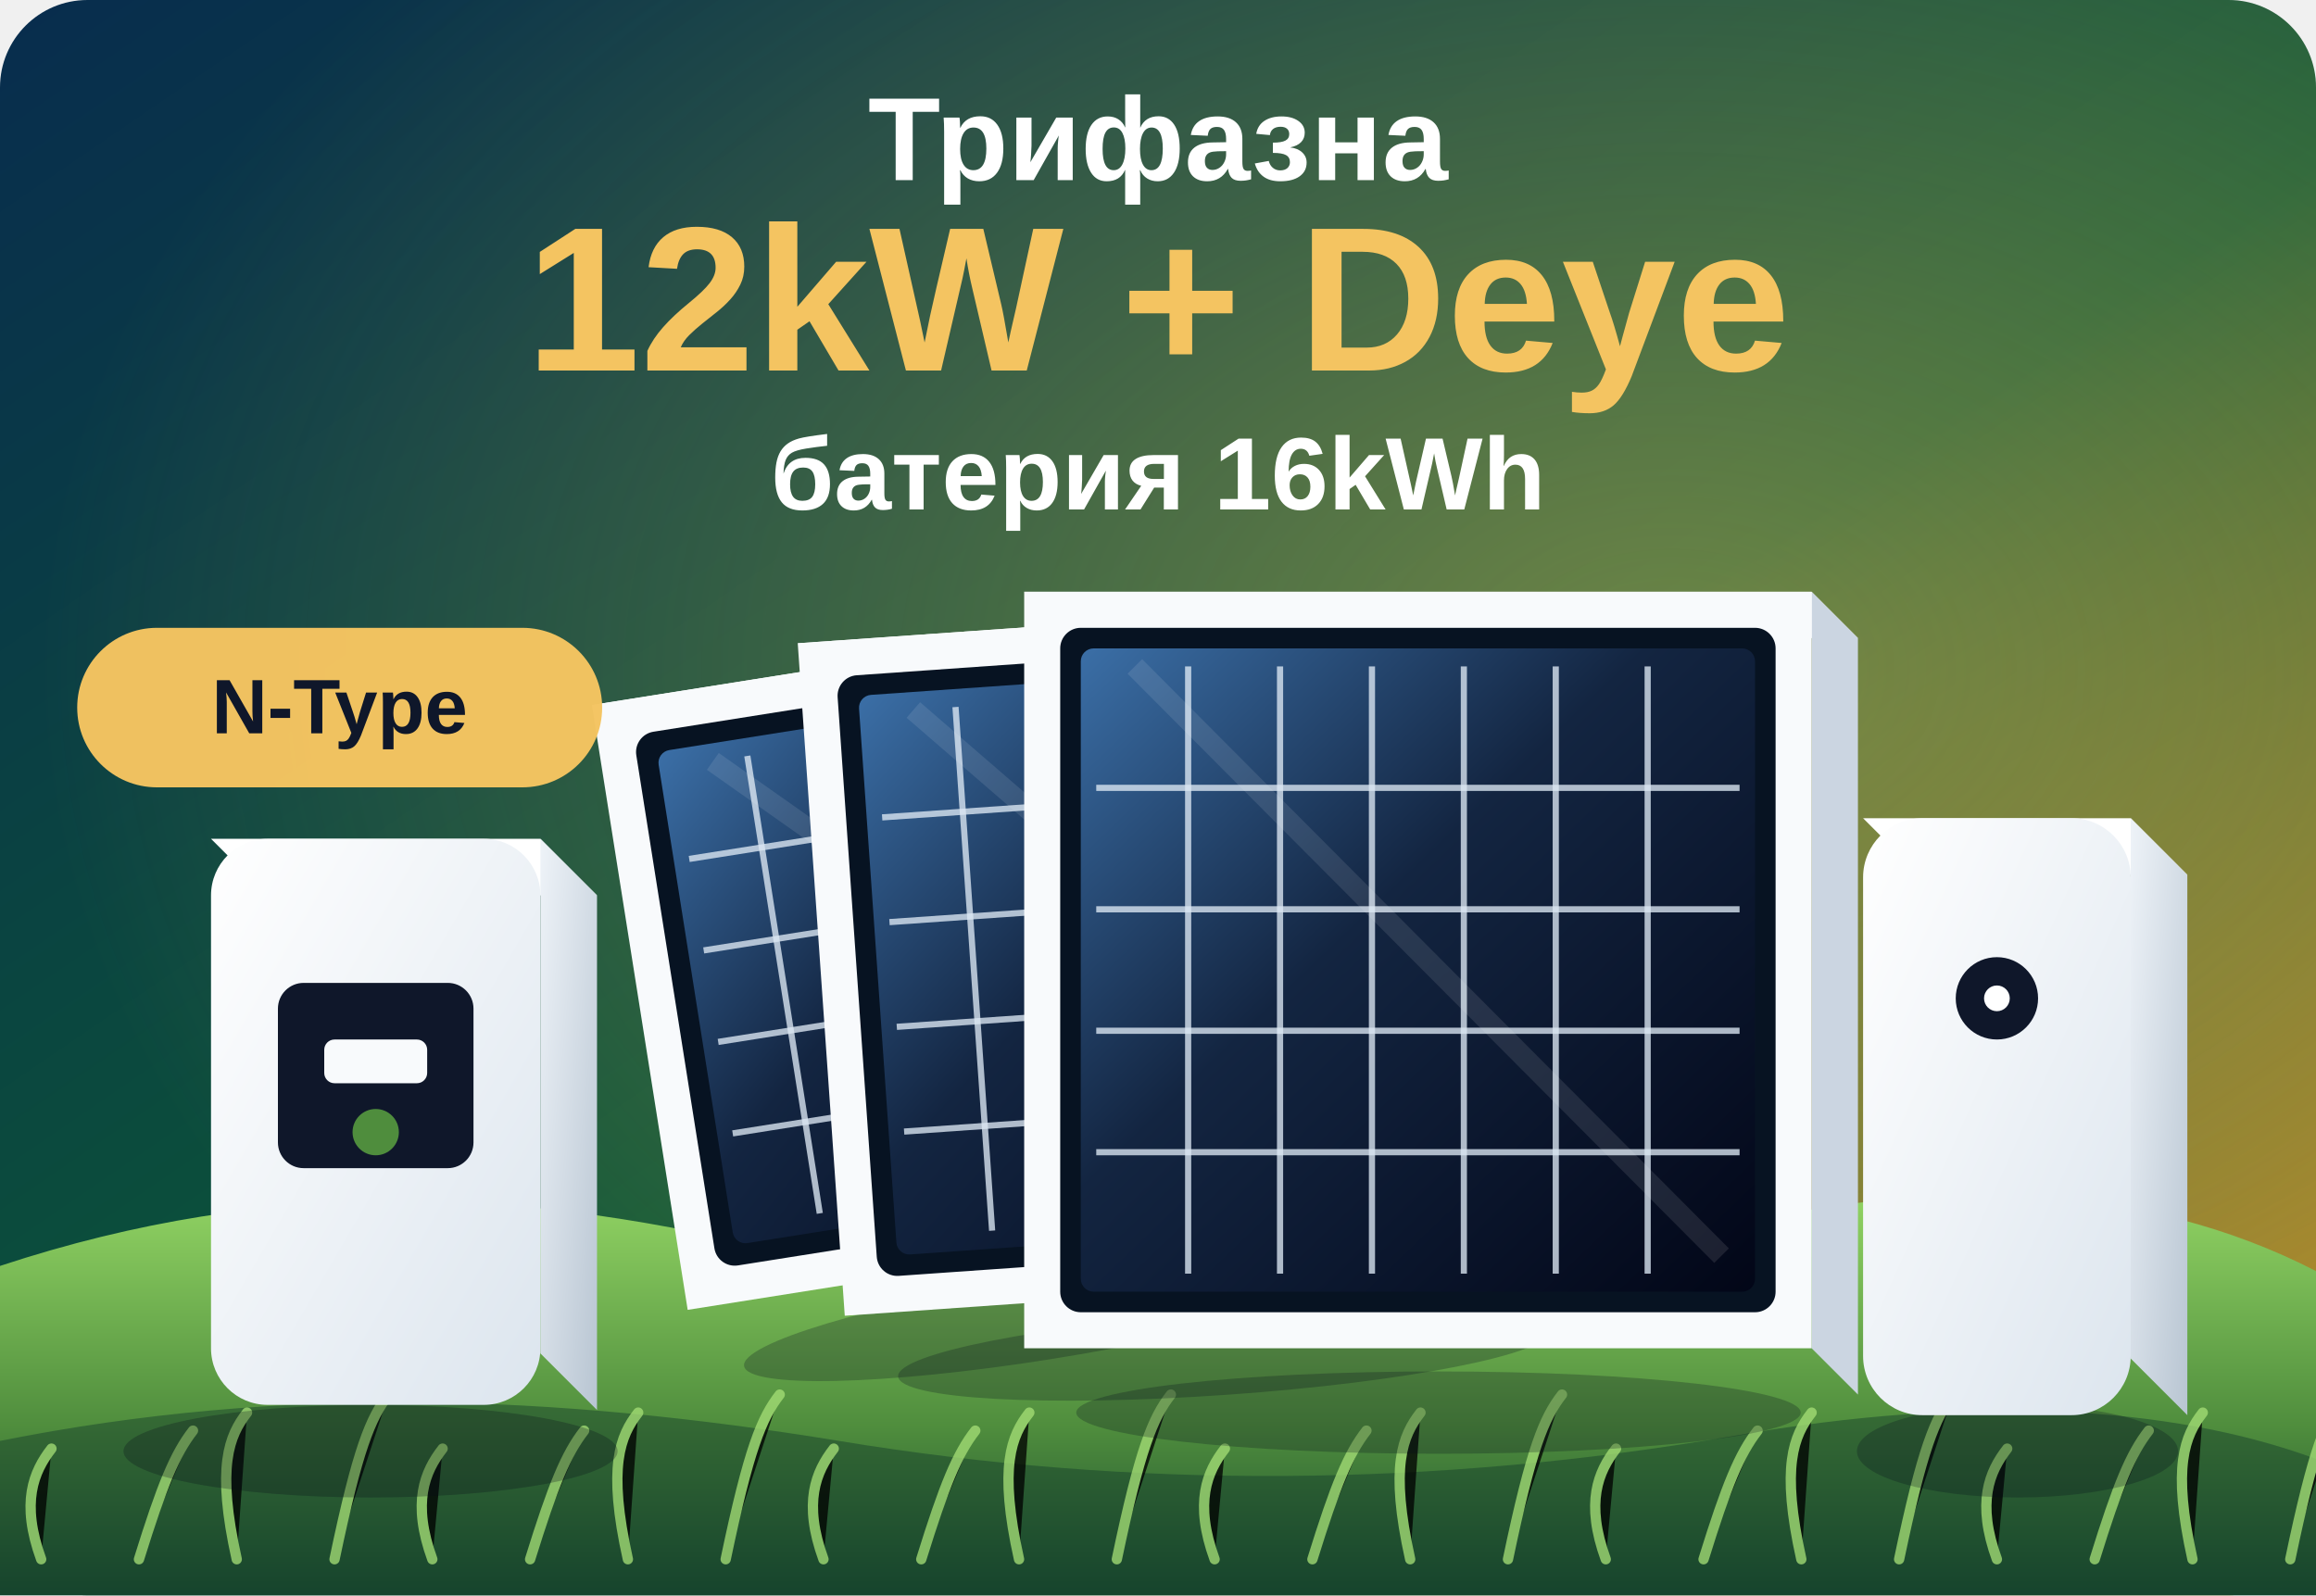
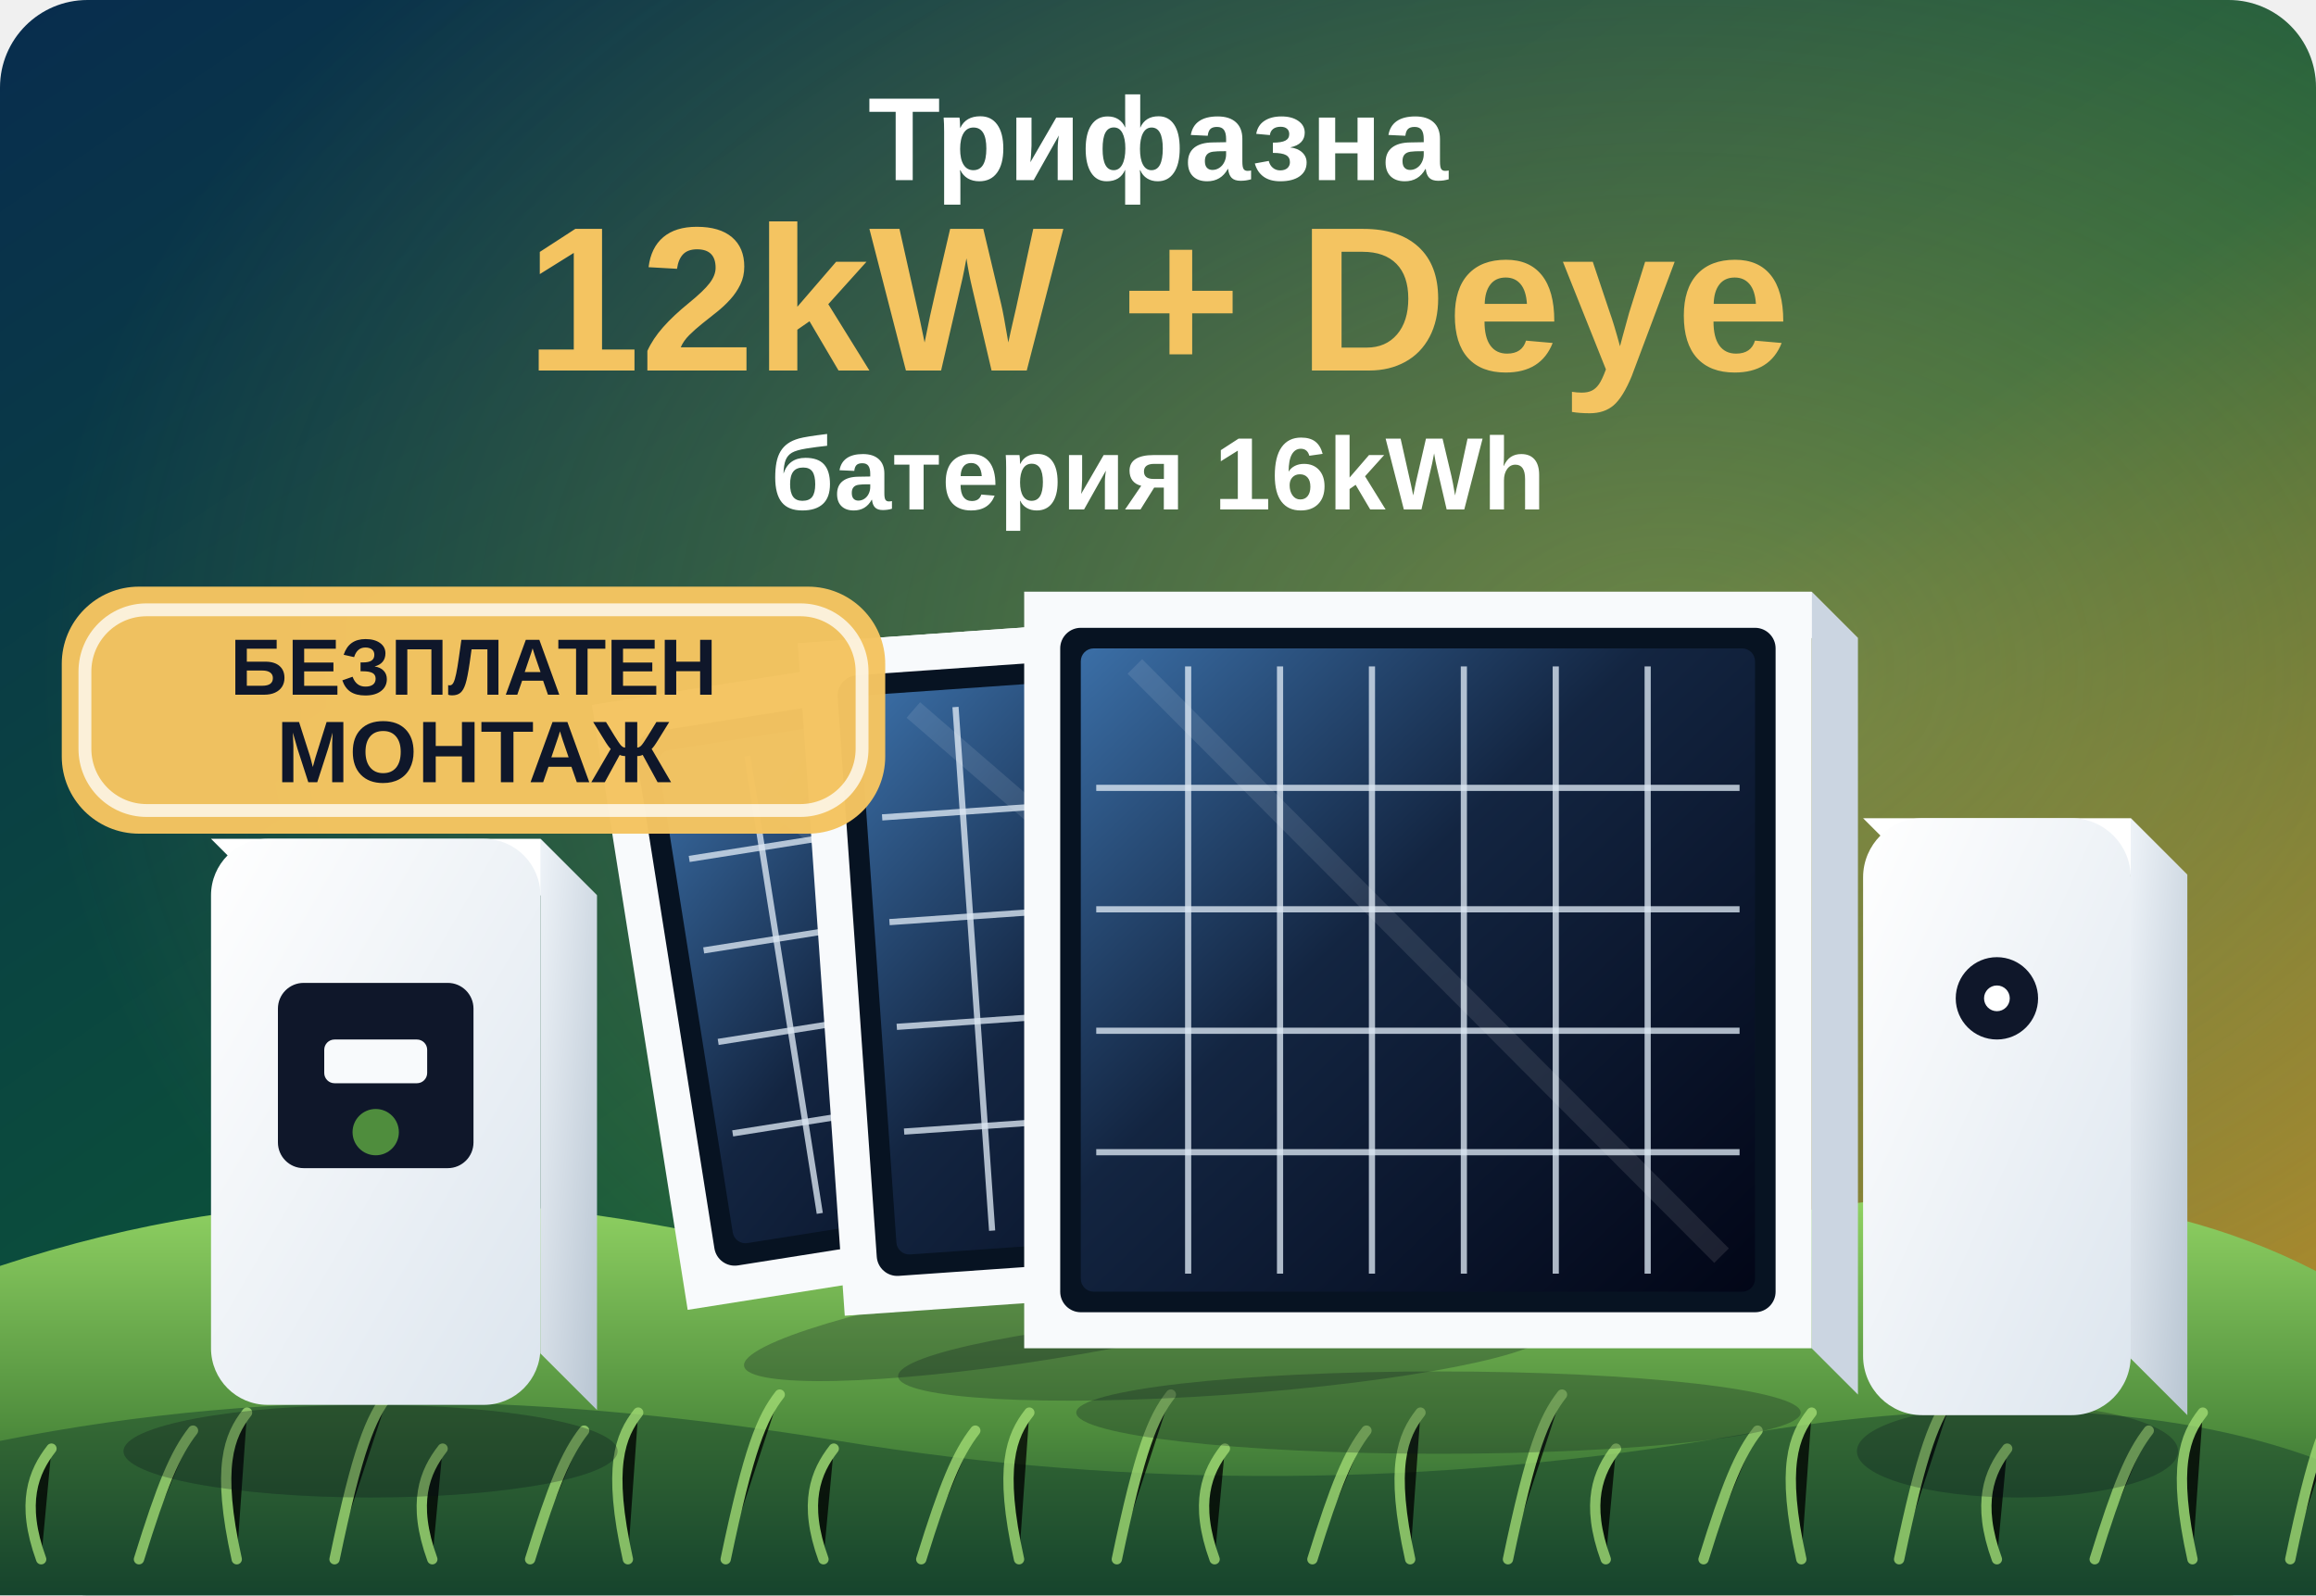
<svg xmlns="http://www.w3.org/2000/svg" width="900" height="620" viewBox="0 0 900 620" role="img" aria-label="Трифазна 12kW Deye 16kWh">
  <defs>
    <linearGradient id="bg" x1="0" y1="0" x2="1" y2="1">
      <stop offset="0" stop-color="#082C4E" />
      <stop offset=".55" stop-color="#0C5836" />
      <stop offset="1" stop-color="#C38A22" />
    </linearGradient>
    <radialGradient id="warm" cx=".72" cy=".42" r=".7">
      <stop offset="0" stop-color="#F5C45E" stop-opacity=".42" />
      <stop offset="1" stop-color="#F5C45E" stop-opacity="0" />
    </radialGradient>
    <linearGradient id="panelGlass" x1="0" y1="0" x2="1" y2="1">
      <stop offset="0" stop-color="#3B6FA7" />
      <stop offset=".42" stop-color="#132541" />
      <stop offset="1" stop-color="#020617" />
    </linearGradient>
    <linearGradient id="deviceFront" x1="0" y1="0" x2="1" y2="1">
      <stop offset="0" stop-color="#FFFFFF" />
      <stop offset="1" stop-color="#DCE5EE" />
    </linearGradient>
    <linearGradient id="deviceSide" x1="0" y1="0" x2="1" y2="1">
      <stop offset="0" stop-color="#EEF3F8" />
      <stop offset="1" stop-color="#B8C5D2" />
    </linearGradient>
    <linearGradient id="grass" x1="0" y1="0" x2="0" y2="1">
      <stop offset="0" stop-color="#91D363" />
      <stop offset=".58" stop-color="#4F8D3D" />
      <stop offset="1" stop-color="#17482F" />
    </linearGradient>
  </defs>
  <rect width="900" height="620" rx="34" fill="url(#bg)" />
  <rect width="900" height="620" rx="34" fill="url(#warm)" />
  <path class="offer-grass" d="M0 492c106 -35 204 -31 310 -4 118 29 219 29 337 -5 102 -29 187 -23 253 11v126H0z" fill="url(#grass)" />
  <path class="offer-grass" d="M0 560c110 -22 216 -18 326 0 115 19 232 18 348 -2 92 -16 169 -12 226 9v53H0z" fill="#143F2A" opacity=".48" />
  <path d="M16 606c-8 -22 -3 -34 4 -43" stroke="#A6DF76" stroke-width="4" stroke-linecap="round" opacity=".76" />
  <path d="M54 606c9 -29 14 -41 21 -50" stroke="#A6DF76" stroke-width="4" stroke-linecap="round" opacity=".76" />
  <path d="M92 606c-8 -36 -3 -48 4 -57" stroke="#A6DF76" stroke-width="4" stroke-linecap="round" opacity=".76" />
  <path d="M130 606c9 -43 14 -55 21 -64" stroke="#A6DF76" stroke-width="4" stroke-linecap="round" opacity=".76" />
  <path d="M168 606c-8 -22 -3 -34 4 -43" stroke="#A6DF76" stroke-width="4" stroke-linecap="round" opacity=".76" />
  <path d="M206 606c9 -29 14 -41 21 -50" stroke="#A6DF76" stroke-width="4" stroke-linecap="round" opacity=".76" />
  <path d="M244 606c-8 -36 -3 -48 4 -57" stroke="#A6DF76" stroke-width="4" stroke-linecap="round" opacity=".76" />
  <path d="M282 606c9 -43 14 -55 21 -64" stroke="#A6DF76" stroke-width="4" stroke-linecap="round" opacity=".76" />
  <path d="M320 606c-8 -22 -3 -34 4 -43" stroke="#A6DF76" stroke-width="4" stroke-linecap="round" opacity=".76" />
  <path d="M358 606c9 -29 14 -41 21 -50" stroke="#A6DF76" stroke-width="4" stroke-linecap="round" opacity=".76" />
  <path d="M396 606c-8 -36 -3 -48 4 -57" stroke="#A6DF76" stroke-width="4" stroke-linecap="round" opacity=".76" />
  <path d="M434 606c9 -43 14 -55 21 -64" stroke="#A6DF76" stroke-width="4" stroke-linecap="round" opacity=".76" />
  <path d="M472 606c-8 -22 -3 -34 4 -43" stroke="#A6DF76" stroke-width="4" stroke-linecap="round" opacity=".76" />
  <path d="M510 606c9 -29 14 -41 21 -50" stroke="#A6DF76" stroke-width="4" stroke-linecap="round" opacity=".76" />
  <path d="M548 606c-8 -36 -3 -48 4 -57" stroke="#A6DF76" stroke-width="4" stroke-linecap="round" opacity=".76" />
  <path d="M586 606c9 -43 14 -55 21 -64" stroke="#A6DF76" stroke-width="4" stroke-linecap="round" opacity=".76" />
  <path d="M624 606c-8 -22 -3 -34 4 -43" stroke="#A6DF76" stroke-width="4" stroke-linecap="round" opacity=".76" />
  <path d="M662 606c9 -29 14 -41 21 -50" stroke="#A6DF76" stroke-width="4" stroke-linecap="round" opacity=".76" />
  <path d="M700 606c-8 -36 -3 -48 4 -57" stroke="#A6DF76" stroke-width="4" stroke-linecap="round" opacity=".76" />
  <path d="M738 606c9 -43 14 -55 21 -64" stroke="#A6DF76" stroke-width="4" stroke-linecap="round" opacity=".76" />
  <path d="M776 606c-8 -22 -3 -34 4 -43" stroke="#A6DF76" stroke-width="4" stroke-linecap="round" opacity=".76" />
  <path d="M814 606c9 -29 14 -41 21 -50" stroke="#A6DF76" stroke-width="4" stroke-linecap="round" opacity=".76" />
  <path d="M852 606c-8 -36 -3 -48 4 -57" stroke="#A6DF76" stroke-width="4" stroke-linecap="round" opacity=".76" />
  <path d="M890 606c9 -43 14 -55 21 -64" stroke="#A6DF76" stroke-width="4" stroke-linecap="round" opacity=".76" />
  <g font-family="Arial, sans-serif" text-anchor="middle">
    <text x="450" y="70" font-size="46" font-weight="900" fill="#FFFFFF">Трифазна</text>
    <text x="450" y="144" font-size="80" font-weight="900" fill="#F4C461">12kW + Deye</text>
    <text x="450" y="198" font-size="40" font-weight="900" fill="#FFFFFF">батерия 16kWh</text>
  </g>
  <g class="solar-module">
    <g class="panel-3d" transform="translate(230 274) rotate(-9)">
      <ellipse cx="136" cy="263" rx="117.76" ry="16" fill="#020617" opacity=".24" />
      <polygon points="18,18 274,18 256,0 0,0" fill="#FFFFFF" />
      <polygon points="256,0 274,18 274,256 256,238" fill="#CBD5E1" />
      <polygon points="0,0 256,0 256,238 0,238" fill="#F8FAFC" />
      <rect x="14" y="14" width="228" height="210" rx="8" fill="#071322" />
      <rect x="22" y="22" width="212" height="194" rx="5" fill="url(#panelGlass)" />
      <line x1="56.571" y1="29" x2="56.571" y2="209" stroke="#DCE8F4" stroke-width="2.4" opacity=".78" />
      <line x1="85.143" y1="29" x2="85.143" y2="209" stroke="#DCE8F4" stroke-width="2.4" opacity=".78" />
      <line x1="113.714" y1="29" x2="113.714" y2="209" stroke="#DCE8F4" stroke-width="2.4" opacity=".78" />
      <line x1="142.286" y1="29" x2="142.286" y2="209" stroke="#DCE8F4" stroke-width="2.4" opacity=".78" />
      <line x1="170.857" y1="29" x2="170.857" y2="209" stroke="#DCE8F4" stroke-width="2.4" opacity=".78" />
      <line x1="199.429" y1="29" x2="199.429" y2="209" stroke="#DCE8F4" stroke-width="2.4" opacity=".78" />
      <line x1="28" y1="65" x2="228" y2="65" stroke="#DCE8F4" stroke-width="2.4" opacity=".78" />
      <line x1="28" y1="101" x2="228" y2="101" stroke="#DCE8F4" stroke-width="2.4" opacity=".78" />
      <line x1="28" y1="137" x2="228" y2="137" stroke="#DCE8F4" stroke-width="2.4" opacity=".78" />
      <line x1="28" y1="173" x2="228" y2="173" stroke="#DCE8F4" stroke-width="2.4" opacity=".78" />
      <path d="M43 29L221 202" stroke="#FFFFFF" stroke-width="8" opacity=".1" />
    </g>
    <g class="panel-3d" transform="translate(310 250) rotate(-4)">
      <ellipse cx="146" cy="287" rx="126.96" ry="16" fill="#020617" opacity=".24" />
      <polygon points="18,18 294,18 276,0 0,0" fill="#FFFFFF" />
      <polygon points="276,0 294,18 294,280 276,262" fill="#CBD5E1" />
      <polygon points="0,0 276,0 276,262 0,262" fill="#F8FAFC" />
      <rect x="14" y="14" width="248" height="234" rx="8" fill="#071322" />
      <rect x="22" y="22" width="232" height="218" rx="5" fill="url(#panelGlass)" />
      <line x1="59.429" y1="29" x2="59.429" y2="233" stroke="#DCE8F4" stroke-width="2.4" opacity=".78" />
      <line x1="90.857" y1="29" x2="90.857" y2="233" stroke="#DCE8F4" stroke-width="2.4" opacity=".78" />
      <line x1="122.286" y1="29" x2="122.286" y2="233" stroke="#DCE8F4" stroke-width="2.4" opacity=".78" />
      <line x1="153.714" y1="29" x2="153.714" y2="233" stroke="#DCE8F4" stroke-width="2.4" opacity=".78" />
      <line x1="185.143" y1="29" x2="185.143" y2="233" stroke="#DCE8F4" stroke-width="2.4" opacity=".78" />
      <line x1="216.571" y1="29" x2="216.571" y2="233" stroke="#DCE8F4" stroke-width="2.4" opacity=".78" />
      <line x1="28" y1="69.8" x2="248" y2="69.8" stroke="#DCE8F4" stroke-width="2.4" opacity=".78" />
      <line x1="28" y1="110.6" x2="248" y2="110.6" stroke="#DCE8F4" stroke-width="2.4" opacity=".78" />
      <line x1="28" y1="151.4" x2="248" y2="151.4" stroke="#DCE8F4" stroke-width="2.4" opacity=".78" />
      <line x1="28" y1="192.2" x2="248" y2="192.2" stroke="#DCE8F4" stroke-width="2.4" opacity=".78" />
      <path d="M43 29L241 226" stroke="#FFFFFF" stroke-width="8" opacity=".1" />
    </g>
    <g class="panel-3d" transform="translate(398 230) rotate(0)">
      <ellipse cx="161" cy="319" rx="140.76" ry="16" fill="#020617" opacity=".24" />
      <polygon points="18,18 324,18 306,0 0,0" fill="#FFFFFF" />
      <polygon points="306,0 324,18 324,312 306,294" fill="#CBD5E1" />
      <polygon points="0,0 306,0 306,294 0,294" fill="#F8FAFC" />
      <rect x="14" y="14" width="278" height="266" rx="8" fill="#071322" />
      <rect x="22" y="22" width="262" height="250" rx="5" fill="url(#panelGlass)" />
      <line x1="63.714" y1="29" x2="63.714" y2="265" stroke="#DCE8F4" stroke-width="2.4" opacity=".78" />
      <line x1="99.429" y1="29" x2="99.429" y2="265" stroke="#DCE8F4" stroke-width="2.4" opacity=".78" />
      <line x1="135.143" y1="29" x2="135.143" y2="265" stroke="#DCE8F4" stroke-width="2.4" opacity=".78" />
      <line x1="170.857" y1="29" x2="170.857" y2="265" stroke="#DCE8F4" stroke-width="2.4" opacity=".78" />
      <line x1="206.571" y1="29" x2="206.571" y2="265" stroke="#DCE8F4" stroke-width="2.4" opacity=".78" />
      <line x1="242.286" y1="29" x2="242.286" y2="265" stroke="#DCE8F4" stroke-width="2.4" opacity=".78" />
      <line x1="28" y1="76.2" x2="278" y2="76.2" stroke="#DCE8F4" stroke-width="2.4" opacity=".78" />
      <line x1="28" y1="123.4" x2="278" y2="123.4" stroke="#DCE8F4" stroke-width="2.4" opacity=".78" />
      <line x1="28" y1="170.6" x2="278" y2="170.6" stroke="#DCE8F4" stroke-width="2.4" opacity=".78" />
      <line x1="28" y1="217.8" x2="278" y2="217.8" stroke="#DCE8F4" stroke-width="2.4" opacity=".78" />
      <path d="M43 29L271 258" stroke="#FFFFFF" stroke-width="8" opacity=".1" />
    </g>
  </g>
  <g class="hero-product">
    <g class="inverter-3d">
      <ellipse cx="144" cy="564" rx="96" ry="18" fill="#020617" opacity=".26" />
      <polygon points="82,326 210,326 232,348 104,348" fill="#FFFFFF" />
      <polygon points="210,326 232,348 232,548 210,526" fill="url(#deviceSide)" />
      <rect x="82" y="326" width="128" height="220" rx="22" fill="url(#deviceFront)" />
      <rect x="108" y="382" width="76" height="72" rx="10" fill="#0F172A" />
      <rect x="126" y="404" width="40" height="17" rx="4" fill="#F8FAFC" />
      <circle cx="146" cy="440" r="9" fill="#4F8D3D" />
    </g>
  </g>
  <g class="hero-product">
    <g class="battery-3d">
      <ellipse cx="784" cy="564" rx="62.4" ry="18" fill="#020617" opacity=".24" />
      <polygon points="724,318 828,318 850,340 746,340" fill="#FFFFFF" />
      <polygon points="828,318 850,340 850,550 828,528" fill="url(#deviceSide)" />
      <rect x="724" y="318" width="104" height="232" rx="23" fill="url(#deviceFront)" />
      <circle cx="776" cy="388" r="16" fill="#0F172A" />
      <circle cx="776" cy="388" r="5" fill="#FFFFFF" />
    </g>
  </g>
-   <g transform="translate(30 244)">
-     <rect width="204" height="62" rx="31" fill="#F4C461" opacity=".98" />
-     <text x="102" y="41" text-anchor="middle" font-family="Arial, sans-serif" font-size="30" font-weight="900" fill="#0F172A">N-Type</text>
+   <g class="free-install-badge" transform="translate(24 228)">
+     <rect width="320" height="96" rx="30" fill="#F4C461" opacity=".98" />
+     <rect x="9" y="9" width="302" height="78" rx="24" fill="none" stroke="#FFFFFF" stroke-width="5" opacity=".76" />
+     <text x="160" y="42" text-anchor="middle" font-family="Arial, sans-serif" font-size="31" font-weight="900" fill="#0F172A">БЕЗПЛАТЕН</text>
+     <text x="160" y="76" text-anchor="middle" font-family="Arial, sans-serif" font-size="34" font-weight="900" fill="#0F172A">МОНТАЖ</text>
  </g>
</svg>
